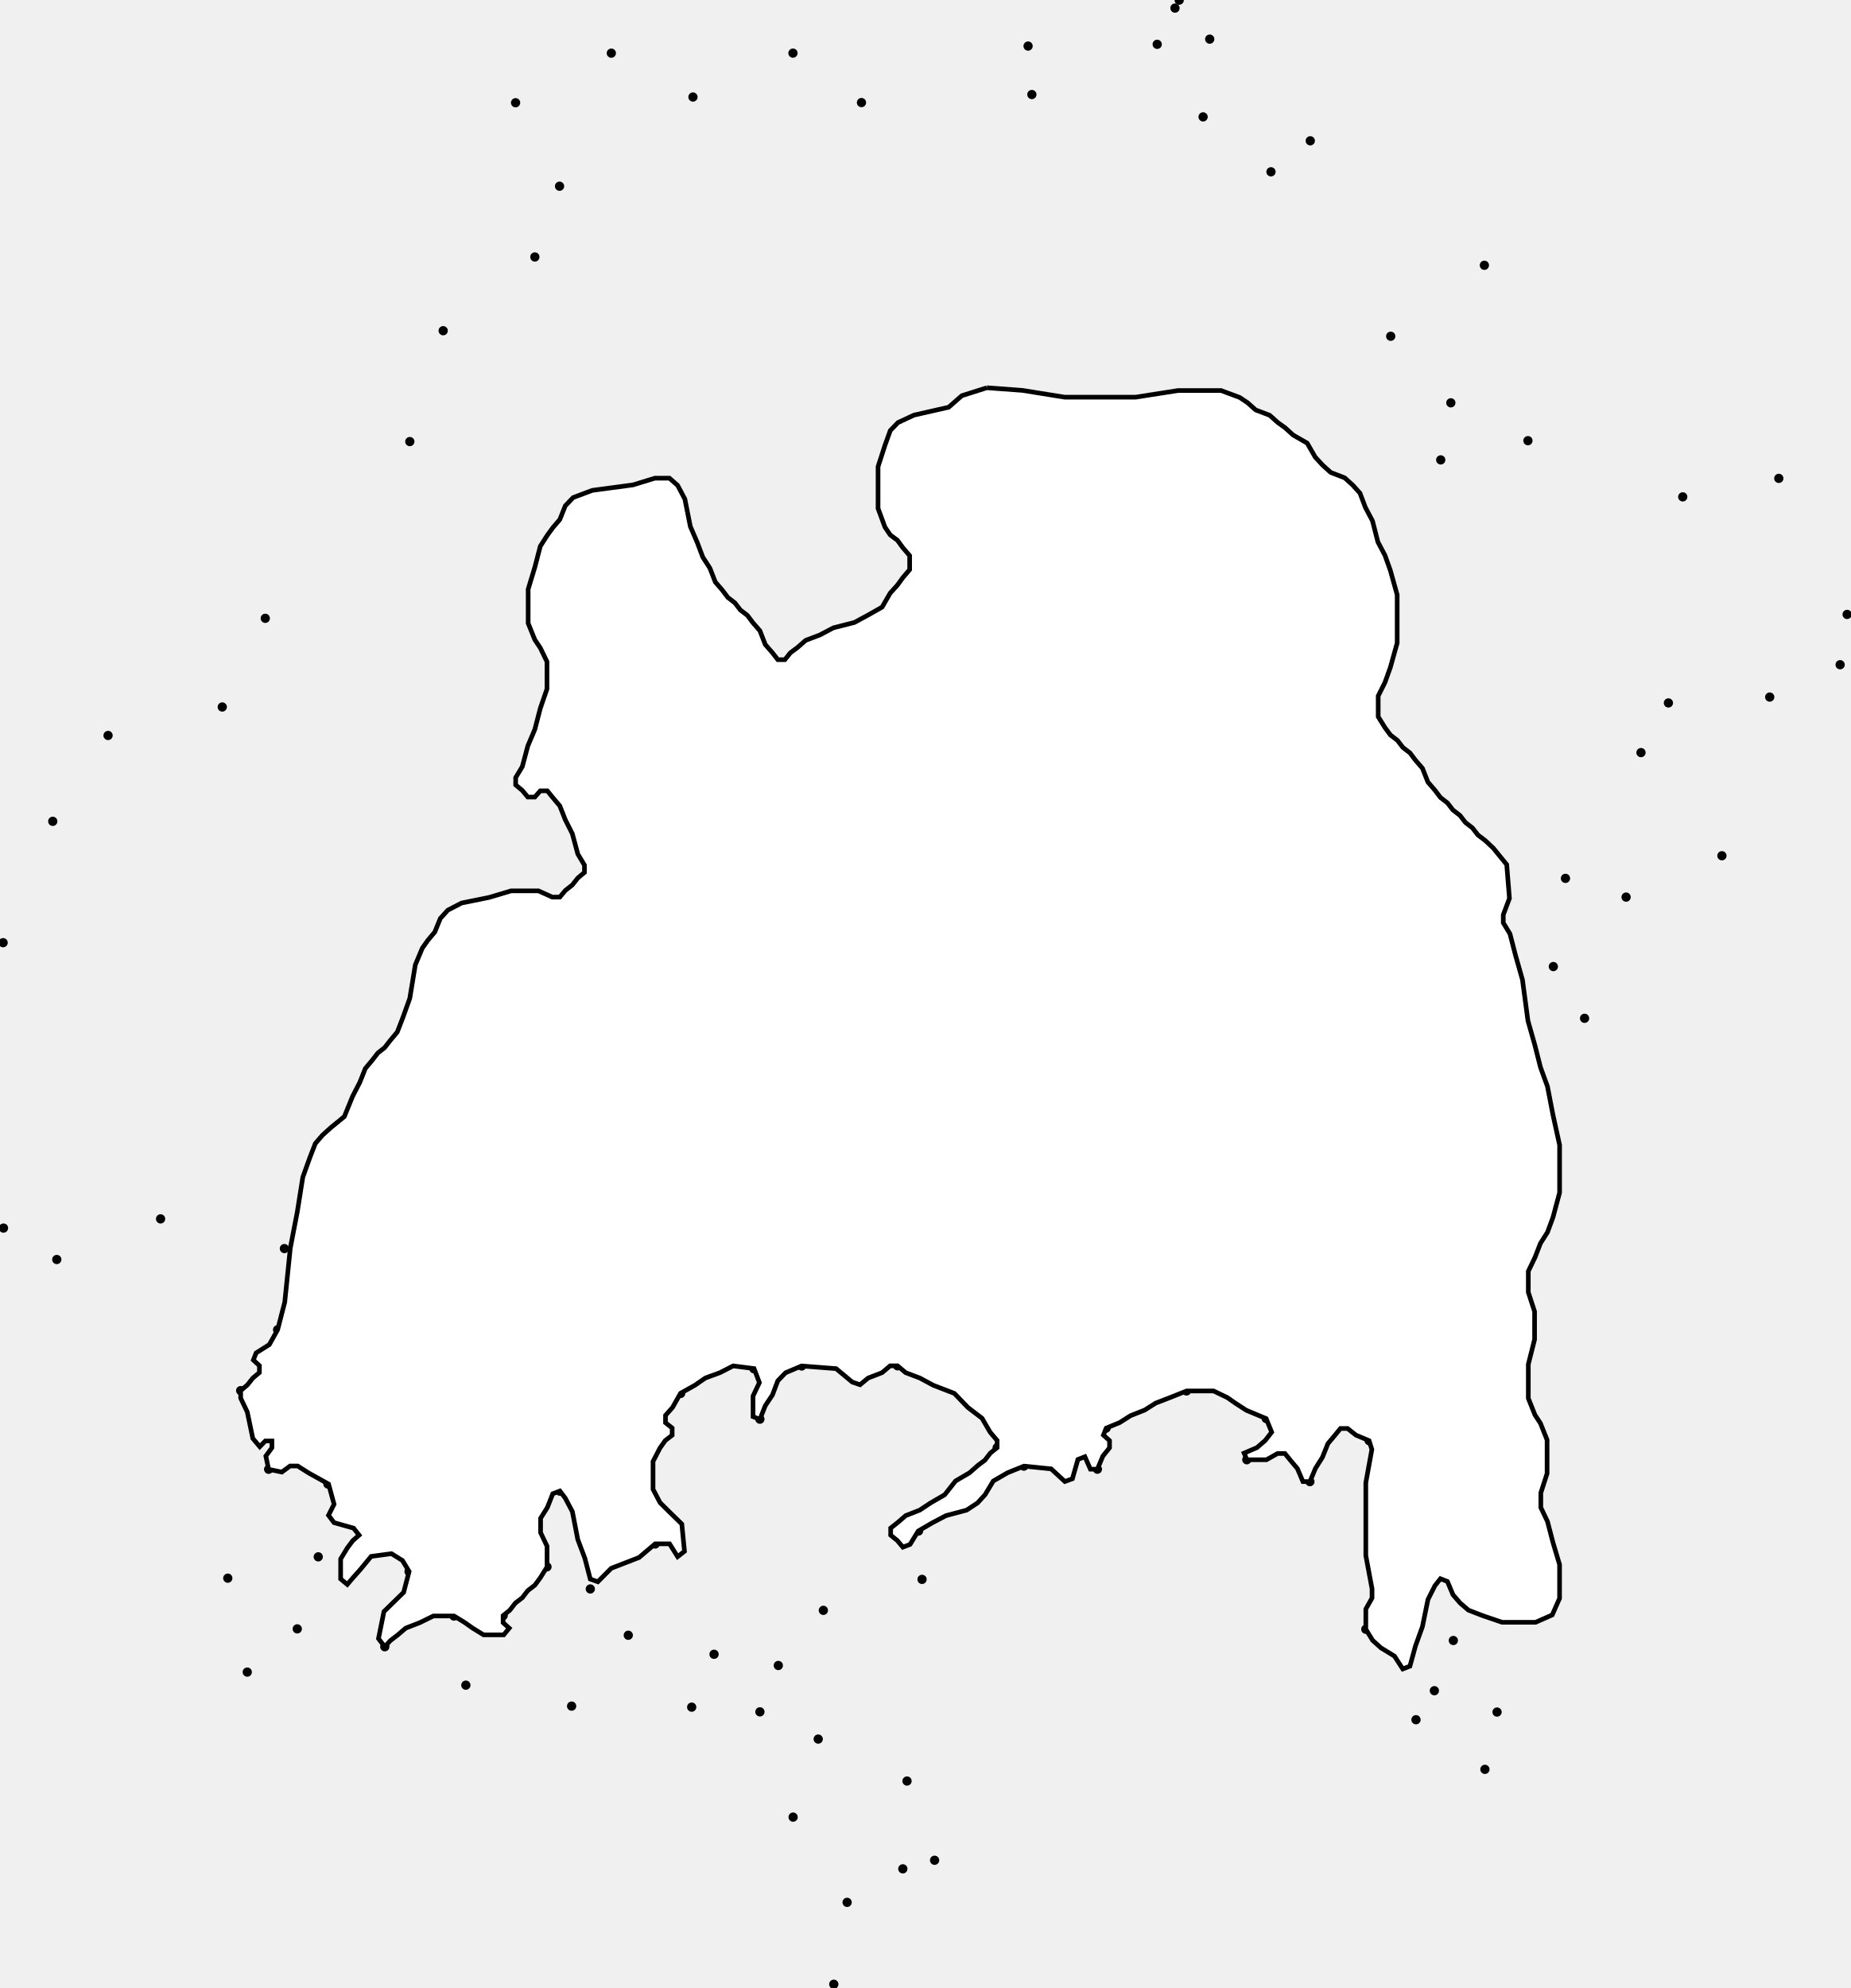
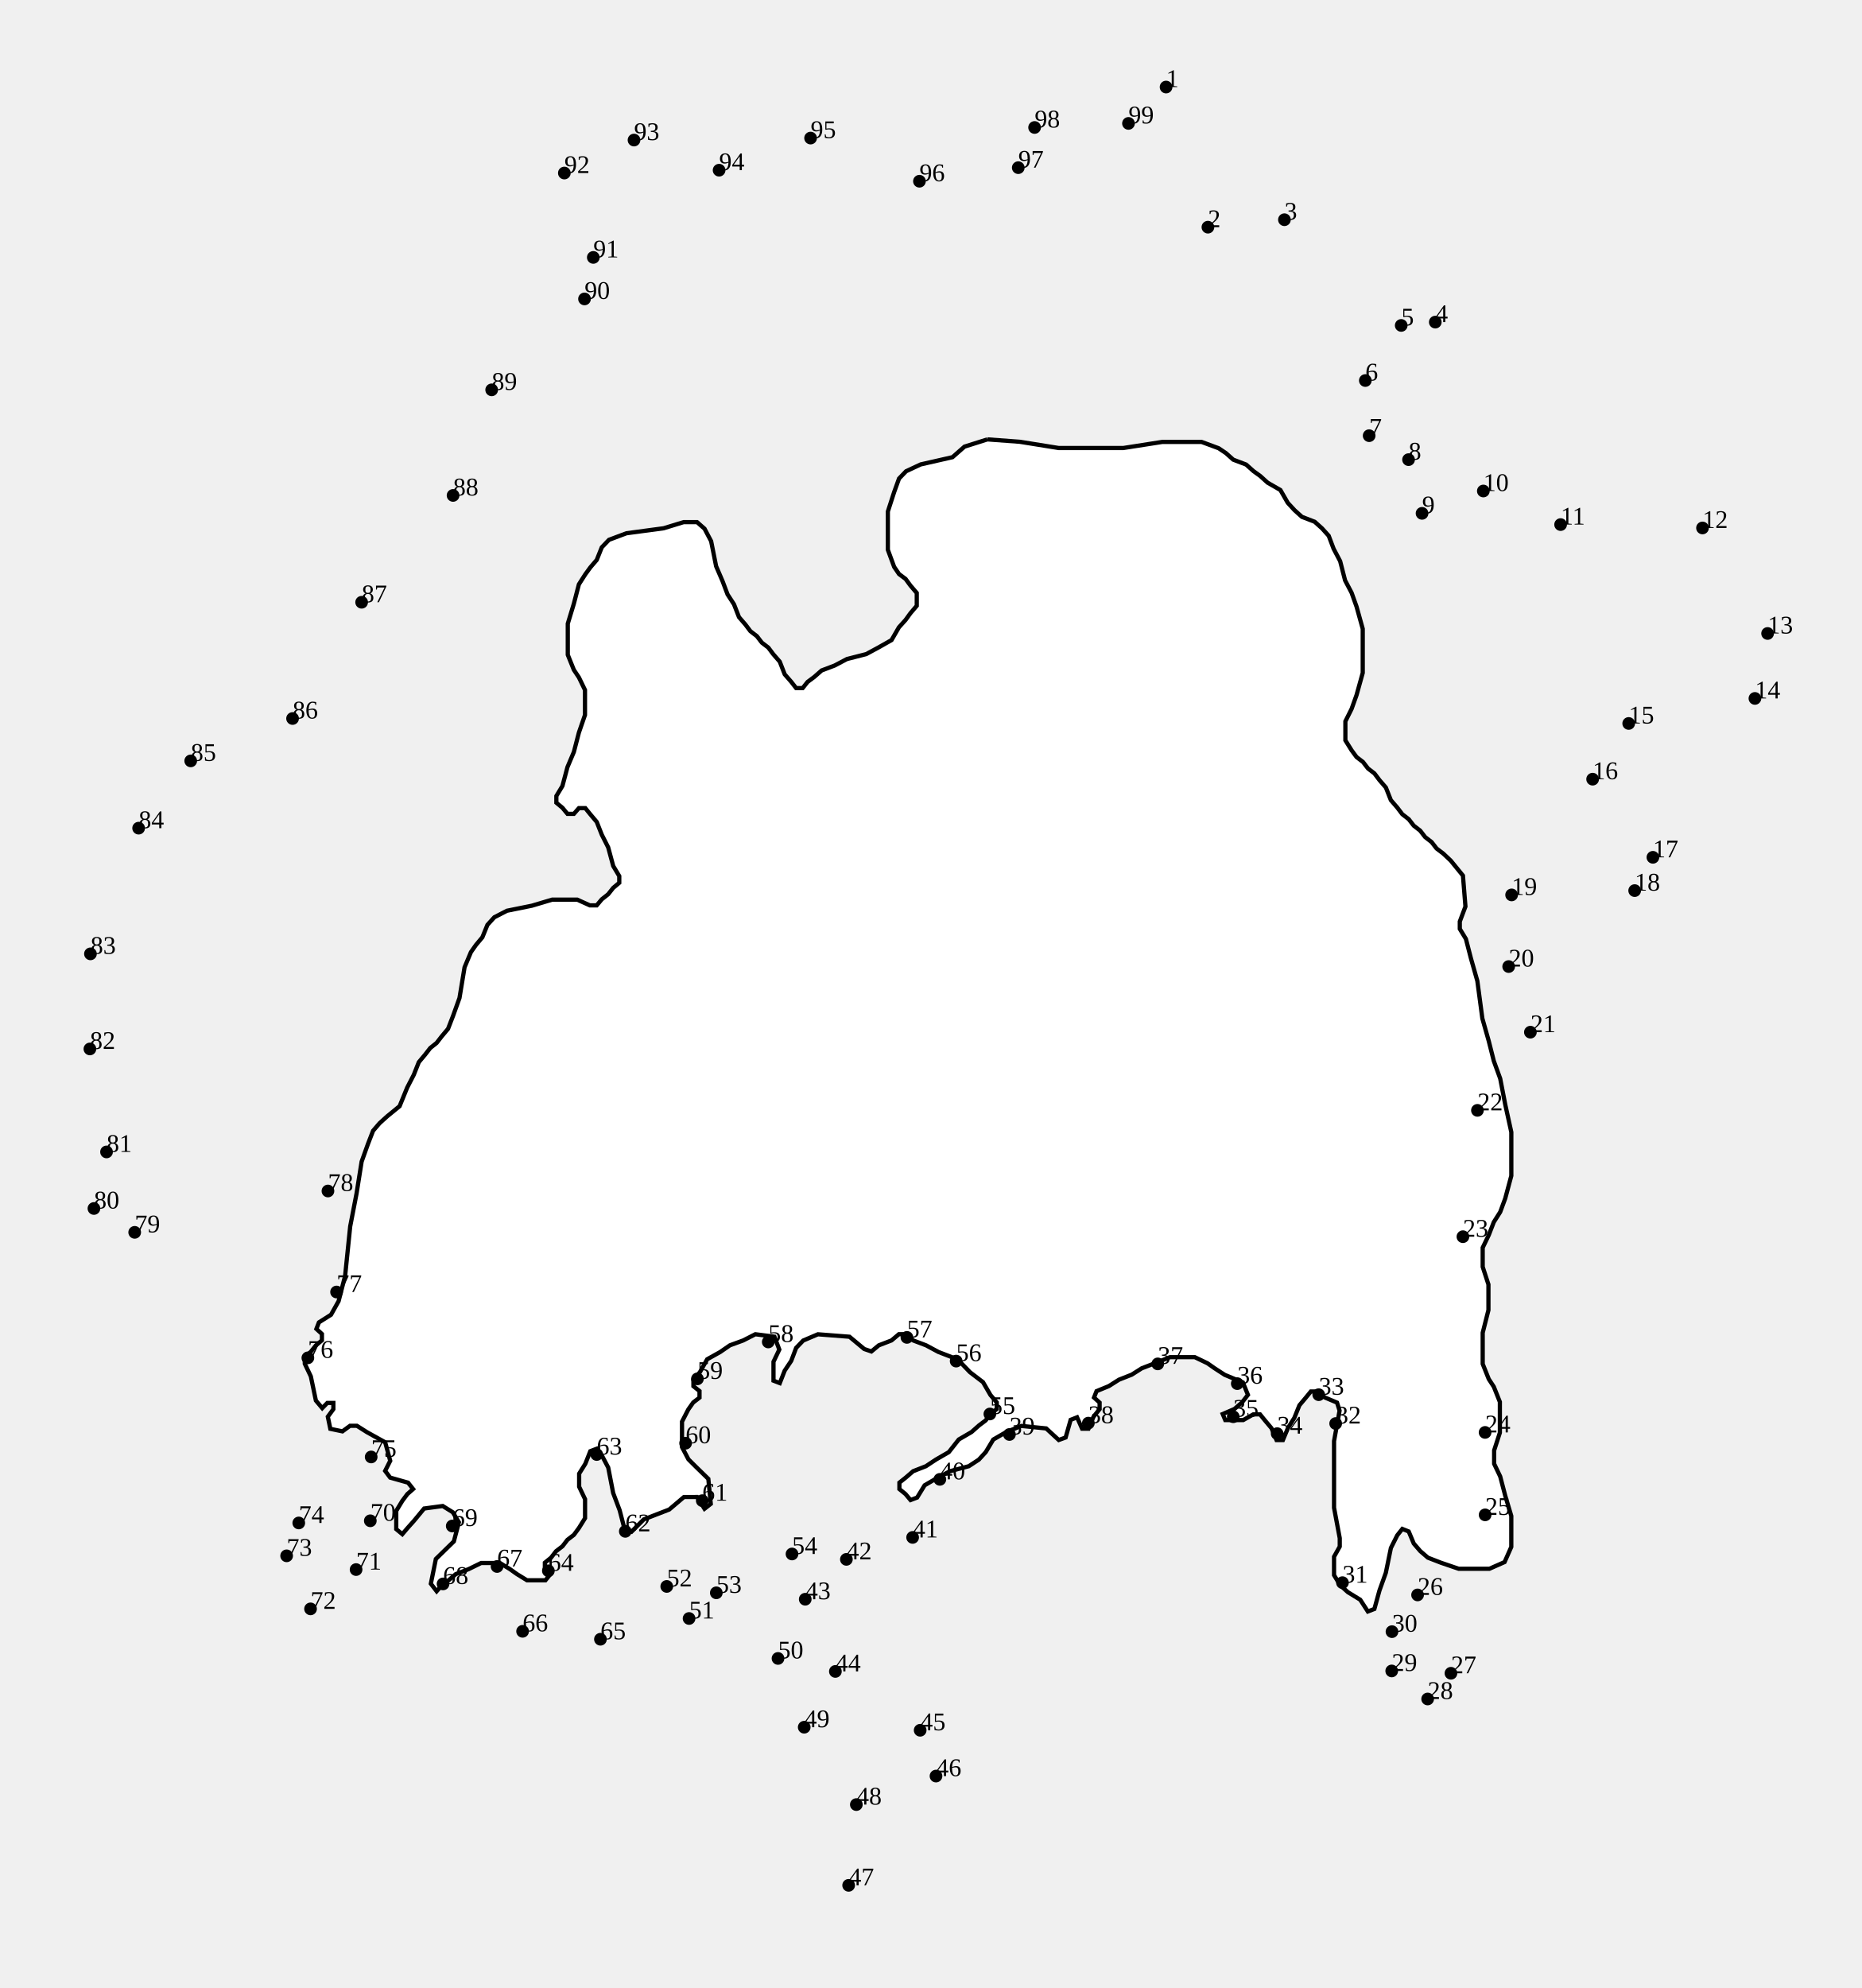
- <svg xmlns="http://www.w3.org/2000/svg" baseProfile="full" height="859.459px" version="1.1" width="800px">
+ <svg xmlns="http://www.w3.org/2000/svg" baseProfile="full" height="939.459px" version="1.1" width="880px">
  <defs />
+   <polyline fill="#FFFFFF" id="month201609" points="466.705,207.635 482.058,208.771 500.363,211.711 530.975,211.71 549.379,208.833 567.933,208.834 575.999,211.821 579.444,214.127 582.909,217.224 588.981,219.534 592.448,222.627 595.66,224.941 599.134,228.092 605.188,231.568 608.666,237.618 611.874,241.099 615.358,244.243 621.396,246.568 624.884,249.711 628.025,253.203 630.354,259.356 633.429,265.183 635.761,274.274 638.833,280.109 641.167,286.641 644.104,297.157 644.104,317.969 641.17,328.495 638.83,335.02 635.901,340.879 635.902,349.861 638.828,354.551 641.174,357.744 644.231,360.093 646.581,363.149 649.635,365.501 651.987,368.623 655.039,372.153 657.394,378.115 660.443,381.649 662.801,384.767 665.847,387.126 668.207,390.171 671.252,392.532 673.614,395.575 676.656,397.939 679.021,400.98 682.133,403.347 685.682,406.676 691.467,413.778 692.651,428.38 689.98,435.486 689.982,438.961 692.869,443.708 695.241,452.881 698.273,463.56 700.647,481.301 703.677,491.988 706.053,501.374 709.082,509.697 711.458,521.958 714.334,535.038 714.334,555.616 711.46,566.324 709.08,572.751 706.056,577.518 703.675,583.64 700.805,589.599 700.804,598.664 703.519,607.01 703.519,619.091 700.807,629.824 700.808,644.534 703.672,651.696 706.058,655.332 708.92,662.498 708.921,677.038 706.215,685.398 706.217,691.741 709.076,697.719 711.465,706.842 714.322,716.403 714.32,731.004 711.149,738.176 703.975,741.346 689.46,741.348 681.088,738.493 674.907,736.1 671.315,733.009 668.225,729.42 665.83,723.713 662.819,722.519 660.424,725.53 657.414,731.514 655.019,743.24 652.008,751.618 649.613,760.332 646.523,761.531 642.931,755.986 637.069,752.394 633.478,749.147 630.547,744.356 630.546,735.644 633.238,730.848 633.238,726.887 630.545,712.518 630.545,680.995 633.159,666.627 631.96,662.825 626.257,660.425 622.666,657.573 619.576,657.574 617.181,660.505 614.17,664.096 611.776,670.039 608.765,674.824 606.371,680.532 603.359,680.533 600.965,674.903 597.953,671.316 595.559,668.382 592.389,668.38 587.608,671.08 579.116,671.079 577.92,668.221 583.479,665.831 587.06,662.738 589.842,659.154 587.455,653.278 578.873,649.695 574.096,646.6 570.691,644.213 564.723,641.349 553.035,641.349 545.877,644.213 539.684,646.598 534.912,649.618 528.871,652.003 524.105,655.024 518.288,657.408 517.096,660.431 519.739,662.813 519.738,665.913 516.865,669.481 514.486,675.156 511.459,675.159 509.082,669.779 506.053,670.966 503.676,679.308 500.423,680.495 494.489,675.027 482.731,673.843 475.615,676.727 469.473,680.282 465.915,686.206 462.66,689.76 457.923,692.87 449.028,695.238 443.113,698.349 437.032,701.895 433.485,707.691 430.371,708.873 428.009,706.044 425.106,703.685 425.106,700.639 428.082,698.28 431.617,695.232 437.645,692.876 442.354,689.756 448.458,686.226 453.162,680.258 459.203,676.732 462.727,673.607 465.853,671.259 468.199,668.2 471.125,665.854 471.125,662.726 468.131,659.212 464.619,653.151 458.489,648.472 452.644,642.403 443.569,638.898 437.731,635.762 431.587,633.429 428.088,630.483 424.885,630.483 421.392,633.431 415.362,635.757 411.872,638.65 408.481,637.49 401.516,631.695 386.585,630.535 379.627,633.497 376.295,636.972 373.978,643.091 370.886,647.717 368.575,653.609 365.597,652.456 365.595,643.518 368.346,637.753 366.042,631.666 357.023,630.513 351.271,633.445 345.001,635.744 340.407,638.908 334.241,642.349 330.8,648.459 327.749,651.904 327.749,655.066 330.626,657.367 330.625,660.47 327.639,662.775 325.333,666.05 322.354,671.822 322.356,683.848 325.391,689.627 328.861,693.078 334.798,698.867 335.955,710.672 332.989,712.988 329.508,707.434 323.279,707.437 316.307,713.352 304.302,718.001 298.486,723.839 295.22,722.672 292.888,713.701 289.815,705.541 287.481,693.513 284.411,687.678 282.074,684.611 279.007,685.781 276.668,691.715 273.738,696.396 273.738,702.589 276.531,708.449 276.529,717.426 273.605,722.119 271.258,725.311 268.202,727.662 265.851,730.716 262.798,733.068 260.445,736.12 257.535,738.475 257.533,741.524 260.16,743.881 257.8,746.786 249.087,746.786 244.367,743.883 241.038,741.522 236.311,738.624 227.403,738.624 221.491,741.521 215.413,743.886 211.862,746.924 208.753,749.29 206.385,751.96 203.644,748.403 206.014,736.708 214.523,728.408 216.892,719.386 214.009,714.639 209.261,711.685 200.471,712.872 195.719,718.63 192.541,722.193 190.163,724.993 187.288,722.614 187.289,713.992 190.162,709.232 192.54,706.057 195.258,703.673 192.876,700.651 184.423,698.266 182.039,695.092 184.446,690.322 182.058,681.571 173.463,676.801 168.691,673.783 165.441,673.78 161.86,676.41 156.137,675.215 154.942,669.493 157.569,665.912 157.567,662.975 154.708,662.971 152.318,665.438 149.304,661.851 146.913,650.424 144.057,644.446 144.057,641.198 146.913,638.803 149.304,635.791 152.158,633.398 152.159,630.386 149.543,627.992 150.74,624.901 156.446,621.306 160.037,614.889 163.126,602.917 165.522,579.546 168.532,563.983 170.927,548.932 173.937,540.547 176.333,534.369 179.423,530.773 183.015,527.525 188.876,522.734 192.469,513.942 195.558,507.955 197.955,501.935 200.964,498.342 203.36,495.252 206.37,492.856 208.765,489.767 211.775,486.172 214.17,479.993 217.181,471.614 219.576,457.114 222.587,449.931 224.981,446.525 227.992,442.933 230.388,437.067 233.636,433.477 239.618,430.386 251.433,427.994 260.999,425.138 272.817,425.137 278.797,427.837 282.046,427.836 284.439,424.978 287.453,422.589 289.842,419.573 292.703,417.183 292.703,414.011 289.842,409.235 287.455,400.415 284.437,394.448 282.05,388.411 279.031,384.832 276.645,381.888 273.625,381.887 271.24,384.601 268.219,384.6 265.837,381.731 262.966,379.348 262.965,376.173 265.838,371.412 268.217,362.488 271.243,355.35 273.621,346.194 276.498,337.874 276.499,326.059 273.619,320.117 271.246,316.566 268.363,309.443 268.362,294.728 271.247,285.24 273.618,276.138 276.653,271.395 279.022,268.139 282.059,264.586 284.429,258.656 287.828,255.106 296.104,251.994 313.704,249.63 323.155,246.73 329.457,246.731 333.001,249.845 336.117,255.742 338.476,267.577 341.524,274.648 343.88,280.887 346.931,285.597 349.285,291.632 352.338,295.16 354.689,298.284 357.744,300.634 360.093,303.691 363.151,306.038 365.497,309.165 368.558,312.681 370.901,318.673 373.965,322.184 376.305,325.184 379.372,325.186 381.709,322.248 384.844,319.914 388.344,316.842 394.49,314.51 400.316,311.435 409.417,309.106 415.236,305.965 421.396,302.477 424.883,296.439 428.028,292.955 430.349,289.748 433.313,286.269 433.314,280.215 430.346,276.741 428.033,273.589 424.939,271.276 422.63,267.888 419.649,259.811 419.648,241.742 422.632,232.523 424.936,226.144 428.265,222.691 435.16,219.472 450.199,216.051 455.878,211.063 466.705,207.635" stroke="#000000" stroke-width="2" />
  <g id="month199609">
-     <circle cx="509.857" cy="0.068" r="2" />
-     <circle cx="523.056" cy="16.919" r="2" />
-     <circle cx="520.19" cy="50.533" r="2" />
-     <circle cx="549.545" cy="74.272" r="2" />
-     <circle cx="566.53" cy="60.867" r="2" />
-     <circle cx="641.809" cy="114.682" r="2" />
-     <circle cx="601.312" cy="145.373" r="2" />
-     <circle cx="627.309" cy="174.149" r="2" />
-     <circle cx="622.943" cy="198.821" r="2" />
-     <circle cx="660.642" cy="190.515" r="2" />
-     <circle cx="727.582" cy="214.809" r="2" />
-     <circle cx="769.116" cy="206.815" r="2" />
-     <circle cx="798.659" cy="265.63" r="2" />
-     <circle cx="795.631" cy="287.373" r="2" />
-     <circle cx="765.185" cy="301.359" r="2" />
-     <circle cx="721.381" cy="303.896" r="2" />
-     <circle cx="709.533" cy="325.362" r="2" />
-     <circle cx="744.516" cy="369.956" r="2" />
-     <circle cx="703.09" cy="387.836" r="2" />
-     <circle cx="676.872" cy="379.733" r="2" />
-     <circle cx="671.627" cy="417.87" r="2" />
-     <circle cx="685.129" cy="440.235" r="2" />
-     <circle cx="655.252" cy="489.949" r="2" />
-     <circle cx="650.007" cy="547.968" r="2" />
-     <circle cx="663.506" cy="677.327" r="2" />
-     <circle cx="628.385" cy="709.227" r="2" />
-     <circle cx="647.291" cy="740.163" r="2" />
-     <circle cx="642.046" cy="764.934" r="2" />
-     <circle cx="612.244" cy="743.475" r="2" />
-     <circle cx="620.188" cy="730.926" r="2" />
-     <circle cx="590.542" cy="704.367" r="2" />
-     <circle cx="591.973" cy="622.821" r="2" />
-     <circle cx="566.375" cy="640.549" r="2" />
-     <circle cx="539.091" cy="631.088" r="2" />
-     <circle cx="547.477" cy="613.266" r="2" />
-     <circle cx="513.013" cy="601.34" r="2" />
-     <circle cx="478.275" cy="617.404" r="2" />
-     <circle cx="474.49" cy="635.17" r="2" />
-     <circle cx="442.719" cy="633.837" r="2" />
-     <circle cx="397.174" cy="661.895" r="2" />
-     <circle cx="398.673" cy="682.802" r="2" />
-     <circle cx="356.003" cy="696.189" r="2" />
-     <circle cx="336.523" cy="720.027" r="2" />
-     <circle cx="353.773" cy="751.847" r="2" />
-     <circle cx="392.178" cy="769.985" r="2" />
-     <circle cx="404.098" cy="804.232" r="2" />
-     <circle cx="390.359" cy="807.944" r="2" />
-     <circle cx="360.514" cy="857.838" r="2" />
-     <circle cx="366.275" cy="822.433" r="2" />
-     <circle cx="342.924" cy="785.582" r="2" />
-     <circle cx="328.57" cy="740.073" r="2" />
-     <circle cx="299.073" cy="738.045" r="2" />
-     <circle cx="271.659" cy="706.955" r="2" />
-     <circle cx="308.74" cy="715.18" r="2" />
-     <circle cx="431.149" cy="625.867" r="2" />
-     <circle cx="388.088" cy="590.481" r="2" />
-     <circle cx="346.637" cy="590.552" r="2" />
-     <circle cx="328.561" cy="613.546" r="2" />
-     <circle cx="325.949" cy="591.733" r="2" />
-     <circle cx="294.306" cy="602.414" r="2" />
-     <circle cx="283.297" cy="667.506" r="2" />
-     <circle cx="255.237" cy="686.942" r="2" />
-     <circle cx="242.059" cy="644.649" r="2" />
-     <circle cx="236.503" cy="677.375" r="2" />
-     <circle cx="217.554" cy="698.486" r="2" />
-     <circle cx="247.153" cy="737.59" r="2" />
-     <circle cx="201.425" cy="728.537" r="2" />
-     <circle cx="196.266" cy="698.647" r="2" />
-     <circle cx="166.376" cy="711.928" r="2" />
-     <circle cx="176.869" cy="679.418" r="2" />
-     <circle cx="137.606" cy="673.057" r="2" />
-     <circle cx="128.532" cy="704.201" r="2" />
-     <circle cx="106.91" cy="722.887" r="2" />
-     <circle cx="98.495" cy="682.281" r="2" />
-     <circle cx="141.792" cy="641.591" r="2" />
-     <circle cx="116.15" cy="635.202" r="2" />
-     <circle cx="104.061" cy="601.2" r="2" />
-     <circle cx="120.036" cy="574.889" r="2" />
-     <circle cx="122.967" cy="539.789" r="2" />
-     <circle cx="69.432" cy="526.958" r="2" />
-     <circle cx="24.554" cy="544.512" r="2" />
-     <circle cx="1.512" cy="530.926" r="2" />
-     <circle cx="1.348" cy="407.545" r="2" />
-     <circle cx="22.813" cy="355.08" r="2" />
-     <circle cx="46.726" cy="317.957" r="2" />
-     <circle cx="96.105" cy="305.654" r="2" />
-     <circle cx="114.701" cy="267.314" r="2" />
-     <circle cx="177.197" cy="190.906" r="2" />
-     <circle cx="191.62" cy="142.972" r="2" />
-     <circle cx="231.257" cy="111.093" r="2" />
-     <circle cx="241.932" cy="80.507" r="2" />
-     <circle cx="222.927" cy="44.414" r="2" />
-     <circle cx="264.324" cy="22.984" r="2" />
-     <circle cx="299.627" cy="41.951" r="2" />
-     <circle cx="342.863" cy="22.969" r="2" />
-     <circle cx="372.483" cy="44.34" r="2" />
-     <circle cx="446.153" cy="40.87" r="2" />
-     <circle cx="444.517" cy="19.917" r="2" />
-     <circle cx="500.348" cy="19.154" r="2" />
-     <circle cx="508.04" cy="3.498" r="2" />
+     <circle cx="551.152" cy="41.138" r="3" />
+     <circle cx="570.931" cy="107.354" r="3" />
+     <circle cx="607.094" cy="103.832" r="3" />
+     <circle cx="678.396" cy="152.221" r="3" />
+     <circle cx="662.296" cy="153.789" r="3" />
+     <circle cx="645.333" cy="179.821" r="3" />
+     <circle cx="647.14" cy="205.887" r="3" />
+     <circle cx="665.762" cy="217.208" r="3" />
+     <circle cx="672.141" cy="242.589" r="3" />
+     <circle cx="701.11" cy="232.034" r="3" />
+     <circle cx="737.633" cy="247.898" r="3" />
+     <circle cx="804.702" cy="249.495" r="3" />
+     <circle cx="835.469" cy="299.357" r="3" />
+     <circle cx="829.478" cy="330.051" r="3" />
+     <circle cx="769.817" cy="341.881" r="3" />
+     <circle cx="752.769" cy="368.21" r="3" />
+     <circle cx="781.258" cy="405.137" r="3" />
+     <circle cx="772.643" cy="420.869" r="3" />
+     <circle cx="714.479" cy="422.905" r="3" />
+     <circle cx="713.084" cy="456.758" r="3" />
+     <circle cx="723.353" cy="487.77" r="3" />
+     <circle cx="698.323" cy="524.714" r="3" />
+     <circle cx="691.459" cy="584.42" r="3" />
+     <circle cx="701.936" cy="676.908" r="3" />
+     <circle cx="701.952" cy="715.865" r="3" />
+     <circle cx="670.031" cy="753.706" r="3" />
+     <circle cx="685.802" cy="790.727" r="3" />
+     <circle cx="674.79" cy="802.875" r="3" />
+     <circle cx="657.807" cy="789.632" r="3" />
+     <circle cx="657.931" cy="771.06" r="3" />
+     <circle cx="634.519" cy="747.915" r="3" />
+     <circle cx="631.318" cy="672.711" r="3" />
+     <circle cx="623.298" cy="659.081" r="3" />
+     <circle cx="603.663" cy="677.485" r="3" />
+     <circle cx="582.899" cy="669.492" r="3" />
+     <circle cx="584.808" cy="653.858" r="3" />
+     <circle cx="547.228" cy="644.527" r="3" />
+     <circle cx="514.414" cy="672.523" r="3" />
+     <circle cx="477.115" cy="677.887" r="3" />
+     <circle cx="444.229" cy="699.094" r="3" />
+     <circle cx="431.358" cy="726.528" r="3" />
+     <circle cx="400.052" cy="736.899" r="3" />
+     <circle cx="380.598" cy="755.743" r="3" />
+     <circle cx="394.849" cy="789.857" r="3" />
+     <circle cx="434.924" cy="817.659" r="3" />
+     <circle cx="442.407" cy="839.312" r="3" />
+     <circle cx="401.119" cy="890.94" r="3" />
+     <circle cx="404.754" cy="852.783" r="3" />
+     <circle cx="380.116" cy="816.223" r="3" />
+     <circle cx="367.73" cy="783.719" r="3" />
+     <circle cx="325.698" cy="764.837" r="3" />
+     <circle cx="315.147" cy="749.691" r="3" />
+     <circle cx="338.571" cy="752.71" r="3" />
+     <circle cx="374.351" cy="734.357" r="3" />
+     <circle cx="467.873" cy="668.199" r="3" />
+     <circle cx="451.939" cy="643.207" r="3" />
+     <circle cx="428.666" cy="632.005" r="3" />
+     <circle cx="363.123" cy="634.163" r="3" />
+     <circle cx="329.645" cy="651.595" r="3" />
+     <circle cx="324.051" cy="682" r="3" />
+     <circle cx="331.929" cy="709.167" r="3" />
+     <circle cx="295.555" cy="723.659" r="3" />
+     <circle cx="282.046" cy="687.348" r="3" />
+     <circle cx="259.19" cy="742.308" r="3" />
+     <circle cx="283.803" cy="774.647" r="3" />
+     <circle cx="247.011" cy="770.9" r="3" />
+     <circle cx="234.946" cy="740.273" r="3" />
+     <circle cx="209.409" cy="748.506" r="3" />
+     <circle cx="213.754" cy="721.135" r="3" />
+     <circle cx="175.029" cy="718.671" r="3" />
+     <circle cx="168.308" cy="741.723" r="3" />
+     <circle cx="146.782" cy="760.297" r="3" />
+     <circle cx="135.482" cy="735.229" r="3" />
+     <circle cx="141.213" cy="719.694" r="3" />
+     <circle cx="175.438" cy="688.508" r="3" />
+     <circle cx="145.513" cy="641.675" r="3" />
+     <circle cx="159.082" cy="610.558" r="3" />
+     <circle cx="155.006" cy="562.822" r="3" />
+     <circle cx="63.665" cy="582.361" r="3" />
+     <circle cx="44.399" cy="571.086" r="3" />
+     <circle cx="50.357" cy="544.359" r="3" />
+     <circle cx="42.495" cy="495.692" r="3" />
+     <circle cx="42.753" cy="450.759" r="3" />
+     <circle cx="65.526" cy="391.359" r="3" />
+     <circle cx="90.145" cy="359.567" r="3" />
+     <circle cx="138.285" cy="339.538" r="3" />
+     <circle cx="170.931" cy="284.604" r="3" />
+     <circle cx="214.144" cy="234.123" r="3" />
+     <circle cx="232.396" cy="184.229" r="3" />
+     <circle cx="276.279" cy="141.262" r="3" />
+     <circle cx="280.429" cy="121.642" r="3" />
+     <circle cx="266.744" cy="81.77" r="3" />
+     <circle cx="299.672" cy="66.187" r="3" />
+     <circle cx="339.887" cy="80.427" r="3" />
+     <circle cx="383.13" cy="65.243" r="3" />
+     <circle cx="434.579" cy="85.642" r="3" />
+     <circle cx="481.291" cy="79.231" r="3" />
+     <circle cx="489.014" cy="60.239" r="3" />
+     <circle cx="533.385" cy="58.32" r="3" />
  </g>
-   <polyline fill="#FFFFFF" id="month201609" points="426.705,167.635 442.058,168.771 460.363,171.711 490.975,171.71 509.379,168.833 527.933,168.834 535.999,171.821 539.444,174.127 542.909,177.224 548.981,179.534 552.448,182.627 555.66,184.941 559.134,188.092 565.188,191.568 568.666,197.618 571.874,201.099 575.358,204.243 581.396,206.568 584.884,209.711 588.025,213.203 590.354,219.356 593.429,225.183 595.761,234.274 598.833,240.109 601.167,246.641 604.104,257.157 604.104,277.969 601.17,288.495 598.83,295.02 595.901,300.879 595.902,309.861 598.828,314.551 601.174,317.744 604.231,320.093 606.581,323.149 609.635,325.501 611.987,328.623 615.039,332.153 617.394,338.115 620.443,341.649 622.801,344.767 625.847,347.126 628.207,350.171 631.252,352.532 633.614,355.575 636.656,357.939 639.021,360.98 642.133,363.347 645.682,366.676 651.467,373.778 652.651,388.38 649.98,395.486 649.982,398.961 652.869,403.708 655.241,412.881 658.273,423.56 660.647,441.301 663.677,451.988 666.053,461.374 669.082,469.697 671.458,481.958 674.334,495.038 674.334,515.616 671.46,526.324 669.08,532.751 666.056,537.518 663.675,543.64 660.805,549.599 660.804,558.664 663.519,567.01 663.519,579.091 660.807,589.824 660.808,604.534 663.672,611.696 666.058,615.332 668.92,622.498 668.921,637.038 666.215,645.398 666.217,651.741 669.076,657.719 671.465,666.842 674.322,676.403 674.32,691.004 671.149,698.176 663.975,701.346 649.46,701.348 641.088,698.493 634.907,696.1 631.315,693.009 628.225,689.42 625.83,683.713 622.819,682.519 620.424,685.53 617.414,691.514 615.019,703.24 612.008,711.618 609.613,720.332 606.523,721.531 602.931,715.986 597.069,712.394 593.478,709.147 590.547,704.356 590.546,695.644 593.238,690.848 593.238,686.887 590.545,672.518 590.545,640.995 593.159,626.627 591.96,622.825 586.257,620.425 582.666,617.573 579.576,617.574 577.181,620.505 574.17,624.096 571.776,630.039 568.765,634.824 566.371,640.532 563.359,640.533 560.965,634.903 557.953,631.316 555.559,628.382 552.389,628.38 547.608,631.08 539.116,631.079 537.92,628.221 543.479,625.831 547.06,622.738 549.842,619.154 547.455,613.278 538.873,609.695 534.096,606.6 530.691,604.213 524.723,601.349 513.035,601.349 505.877,604.213 499.684,606.598 494.912,609.618 488.871,612.003 484.105,615.024 478.288,617.408 477.096,620.431 479.739,622.813 479.738,625.913 476.865,629.481 474.486,635.156 471.459,635.159 469.082,629.779 466.053,630.966 463.676,639.308 460.423,640.495 454.489,635.027 442.731,633.843 435.615,636.727 429.473,640.282 425.915,646.206 422.66,649.76 417.923,652.87 409.028,655.238 403.113,658.349 397.032,661.895 393.485,667.691 390.371,668.873 388.009,666.044 385.106,663.685 385.106,660.639 388.082,658.28 391.617,655.232 397.645,652.876 402.354,649.756 408.458,646.226 413.162,640.258 419.203,636.732 422.727,633.607 425.853,631.259 428.199,628.2 431.125,625.854 431.125,622.726 428.131,619.212 424.619,613.151 418.489,608.472 412.644,602.403 403.569,598.898 397.731,595.762 391.587,593.429 388.088,590.483 384.885,590.483 381.392,593.431 375.362,595.757 371.872,598.65 368.481,597.49 361.516,591.695 346.585,590.535 339.627,593.497 336.295,596.972 333.978,603.091 330.886,607.717 328.575,613.609 325.597,612.456 325.595,603.518 328.346,597.753 326.042,591.666 317.023,590.513 311.271,593.445 305.001,595.744 300.407,598.908 294.241,602.349 290.8,608.459 287.749,611.904 287.749,615.066 290.626,617.367 290.625,620.47 287.639,622.775 285.333,626.05 282.354,631.822 282.356,643.848 285.391,649.627 288.861,653.078 294.798,658.867 295.955,670.672 292.989,672.988 289.508,667.434 283.279,667.437 276.307,673.352 264.302,678.001 258.486,683.839 255.22,682.672 252.888,673.701 249.815,665.541 247.481,653.513 244.411,647.678 242.074,644.611 239.007,645.781 236.668,651.715 233.738,656.396 233.738,662.589 236.531,668.449 236.529,677.426 233.605,682.119 231.258,685.311 228.202,687.662 225.851,690.716 222.798,693.068 220.445,696.12 217.535,698.475 217.533,701.524 220.16,703.881 217.8,706.786 209.087,706.786 204.367,703.883 201.038,701.522 196.311,698.624 187.403,698.624 181.491,701.521 175.413,703.886 171.862,706.924 168.753,709.29 166.385,711.96 163.644,708.403 166.014,696.708 174.523,688.408 176.892,679.386 174.009,674.639 169.261,671.685 160.471,672.872 155.719,678.63 152.541,682.193 150.163,684.993 147.288,682.614 147.289,673.992 150.162,669.232 152.54,666.057 155.258,663.673 152.876,660.651 144.423,658.266 142.039,655.092 144.446,650.322 142.058,641.571 133.463,636.801 128.691,633.783 125.441,633.78 121.86,636.41 116.137,635.215 114.942,629.493 117.569,625.912 117.567,622.975 114.708,622.971 112.318,625.438 109.304,621.851 106.913,610.424 104.057,604.446 104.057,601.198 106.913,598.803 109.304,595.791 112.158,593.398 112.159,590.386 109.543,587.992 110.74,584.901 116.446,581.306 120.037,574.889 123.126,562.917 125.522,539.546 128.532,523.983 130.927,508.932 133.937,500.547 136.333,494.369 139.423,490.773 143.015,487.525 148.876,482.734 152.469,473.942 155.558,467.955 157.955,461.935 160.964,458.342 163.36,455.252 166.37,452.856 168.765,449.767 171.775,446.172 174.17,439.993 177.181,431.614 179.576,417.114 182.587,409.931 184.981,406.525 187.992,402.933 190.388,397.067 193.636,393.477 199.618,390.386 211.433,387.994 220.999,385.138 232.817,385.137 238.797,387.837 242.046,387.836 244.439,384.978 247.453,382.589 249.842,379.573 252.703,377.183 252.703,374.011 249.842,369.235 247.455,360.415 244.437,354.448 242.05,348.411 239.031,344.832 236.645,341.888 233.625,341.887 231.24,344.601 228.219,344.6 225.837,341.731 222.966,339.348 222.965,336.173 225.838,331.412 228.217,322.488 231.243,315.35 233.621,306.194 236.498,297.874 236.499,286.059 233.619,280.117 231.246,276.566 228.363,269.443 228.362,254.728 231.247,245.24 233.618,236.138 236.653,231.395 239.022,228.139 242.059,224.586 244.429,218.656 247.828,215.106 256.104,211.994 273.704,209.63 283.155,206.73 289.457,206.731 293.001,209.845 296.117,215.742 298.476,227.577 301.524,234.648 303.88,240.887 306.931,245.597 309.285,251.632 312.338,255.16 314.689,258.284 317.744,260.634 320.093,263.691 323.151,266.038 325.497,269.165 328.558,272.681 330.901,278.673 333.965,282.184 336.305,285.184 339.372,285.186 341.709,282.248 344.844,279.914 348.344,276.842 354.49,274.51 360.316,271.435 369.417,269.106 375.236,265.965 381.396,262.477 384.883,256.439 388.028,252.955 390.349,249.748 393.313,246.269 393.314,240.215 390.346,236.741 388.033,233.589 384.939,231.276 382.63,227.888 379.649,219.811 379.648,201.742 382.632,192.523 384.936,186.144 388.265,182.691 395.16,179.472 410.199,176.051 415.878,171.063 426.705,167.635" stroke="#000000" stroke-width="2" />
+   <g id="month199609_labels">
+     <text font-size="12" x="551.152" y="41.138">1</text>
+     <text font-size="12" x="570.931" y="107.354">2</text>
+     <text font-size="12" x="607.094" y="103.832">3</text>
+     <text font-size="12" x="678.396" y="152.221">4</text>
+     <text font-size="12" x="662.296" y="153.789">5</text>
+     <text font-size="12" x="645.333" y="179.821">6</text>
+     <text font-size="12" x="647.14" y="205.887">7</text>
+     <text font-size="12" x="665.762" y="217.208">8</text>
+     <text font-size="12" x="672.141" y="242.589">9</text>
+     <text font-size="12" x="701.11" y="232.034">10</text>
+     <text font-size="12" x="737.633" y="247.898">11</text>
+     <text font-size="12" x="804.702" y="249.495">12</text>
+     <text font-size="12" x="835.469" y="299.357">13</text>
+     <text font-size="12" x="829.478" y="330.051">14</text>
+     <text font-size="12" x="769.817" y="341.881">15</text>
+     <text font-size="12" x="752.769" y="368.21">16</text>
+     <text font-size="12" x="781.258" y="405.137">17</text>
+     <text font-size="12" x="772.643" y="420.869">18</text>
+     <text font-size="12" x="714.479" y="422.905">19</text>
+     <text font-size="12" x="713.084" y="456.758">20</text>
+     <text font-size="12" x="723.353" y="487.77">21</text>
+     <text font-size="12" x="698.323" y="524.714">22</text>
+     <text font-size="12" x="691.459" y="584.42">23</text>
+     <text font-size="12" x="701.936" y="676.908">24</text>
+     <text font-size="12" x="701.952" y="715.865">25</text>
+     <text font-size="12" x="670.031" y="753.706">26</text>
+     <text font-size="12" x="685.802" y="790.727">27</text>
+     <text font-size="12" x="674.79" y="802.875">28</text>
+     <text font-size="12" x="657.807" y="789.632">29</text>
+     <text font-size="12" x="657.931" y="771.06">30</text>
+     <text font-size="12" x="634.519" y="747.915">31</text>
+     <text font-size="12" x="631.318" y="672.711">32</text>
+     <text font-size="12" x="623.298" y="659.081">33</text>
+     <text font-size="12" x="603.663" y="677.485">34</text>
+     <text font-size="12" x="582.899" y="669.492">35</text>
+     <text font-size="12" x="584.808" y="653.858">36</text>
+     <text font-size="12" x="547.228" y="644.527">37</text>
+     <text font-size="12" x="514.414" y="672.523">38</text>
+     <text font-size="12" x="477.115" y="677.887">39</text>
+     <text font-size="12" x="444.229" y="699.094">40</text>
+     <text font-size="12" x="431.358" y="726.528">41</text>
+     <text font-size="12" x="400.052" y="736.899">42</text>
+     <text font-size="12" x="380.598" y="755.743">43</text>
+     <text font-size="12" x="394.849" y="789.857">44</text>
+     <text font-size="12" x="434.924" y="817.659">45</text>
+     <text font-size="12" x="442.407" y="839.312">46</text>
+     <text font-size="12" x="401.119" y="890.94">47</text>
+     <text font-size="12" x="404.754" y="852.783">48</text>
+     <text font-size="12" x="380.116" y="816.223">49</text>
+     <text font-size="12" x="367.73" y="783.719">50</text>
+     <text font-size="12" x="325.698" y="764.837">51</text>
+     <text font-size="12" x="315.147" y="749.691">52</text>
+     <text font-size="12" x="338.571" y="752.71">53</text>
+     <text font-size="12" x="374.351" y="734.357">54</text>
+     <text font-size="12" x="467.873" y="668.199">55</text>
+     <text font-size="12" x="451.939" y="643.207">56</text>
+     <text font-size="12" x="428.666" y="632.005">57</text>
+     <text font-size="12" x="363.123" y="634.163">58</text>
+     <text font-size="12" x="329.645" y="651.595">59</text>
+     <text font-size="12" x="324.051" y="682">60</text>
+     <text font-size="12" x="331.929" y="709.167">61</text>
+     <text font-size="12" x="295.555" y="723.659">62</text>
+     <text font-size="12" x="282.046" y="687.348">63</text>
+     <text font-size="12" x="259.19" y="742.308">64</text>
+     <text font-size="12" x="283.803" y="774.647">65</text>
+     <text font-size="12" x="247.011" y="770.9">66</text>
+     <text font-size="12" x="234.946" y="740.273">67</text>
+     <text font-size="12" x="209.409" y="748.506">68</text>
+     <text font-size="12" x="213.754" y="721.135">69</text>
+     <text font-size="12" x="175.029" y="718.671">70</text>
+     <text font-size="12" x="168.308" y="741.723">71</text>
+     <text font-size="12" x="146.782" y="760.297">72</text>
+     <text font-size="12" x="135.482" y="735.229">73</text>
+     <text font-size="12" x="141.213" y="719.694">74</text>
+     <text font-size="12" x="175.438" y="688.508">75</text>
+     <text font-size="12" x="145.513" y="641.675">76</text>
+     <text font-size="12" x="159.082" y="610.558">77</text>
+     <text font-size="12" x="155.006" y="562.822">78</text>
+     <text font-size="12" x="63.665" y="582.361">79</text>
+     <text font-size="12" x="44.399" y="571.086">80</text>
+     <text font-size="12" x="50.357" y="544.359">81</text>
+     <text font-size="12" x="42.495" y="495.692">82</text>
+     <text font-size="12" x="42.753" y="450.759">83</text>
+     <text font-size="12" x="65.526" y="391.359">84</text>
+     <text font-size="12" x="90.145" y="359.567">85</text>
+     <text font-size="12" x="138.285" y="339.538">86</text>
+     <text font-size="12" x="170.931" y="284.604">87</text>
+     <text font-size="12" x="214.144" y="234.123">88</text>
+     <text font-size="12" x="232.396" y="184.229">89</text>
+     <text font-size="12" x="276.279" y="141.262">90</text>
+     <text font-size="12" x="280.429" y="121.642">91</text>
+     <text font-size="12" x="266.744" y="81.77">92</text>
+     <text font-size="12" x="299.672" y="66.187">93</text>
+     <text font-size="12" x="339.887" y="80.427">94</text>
+     <text font-size="12" x="383.13" y="65.243">95</text>
+     <text font-size="12" x="434.579" y="85.642">96</text>
+     <text font-size="12" x="481.291" y="79.231">97</text>
+     <text font-size="12" x="489.014" y="60.239">98</text>
+     <text font-size="12" x="533.385" y="58.32">99</text>
+   </g>
</svg>
